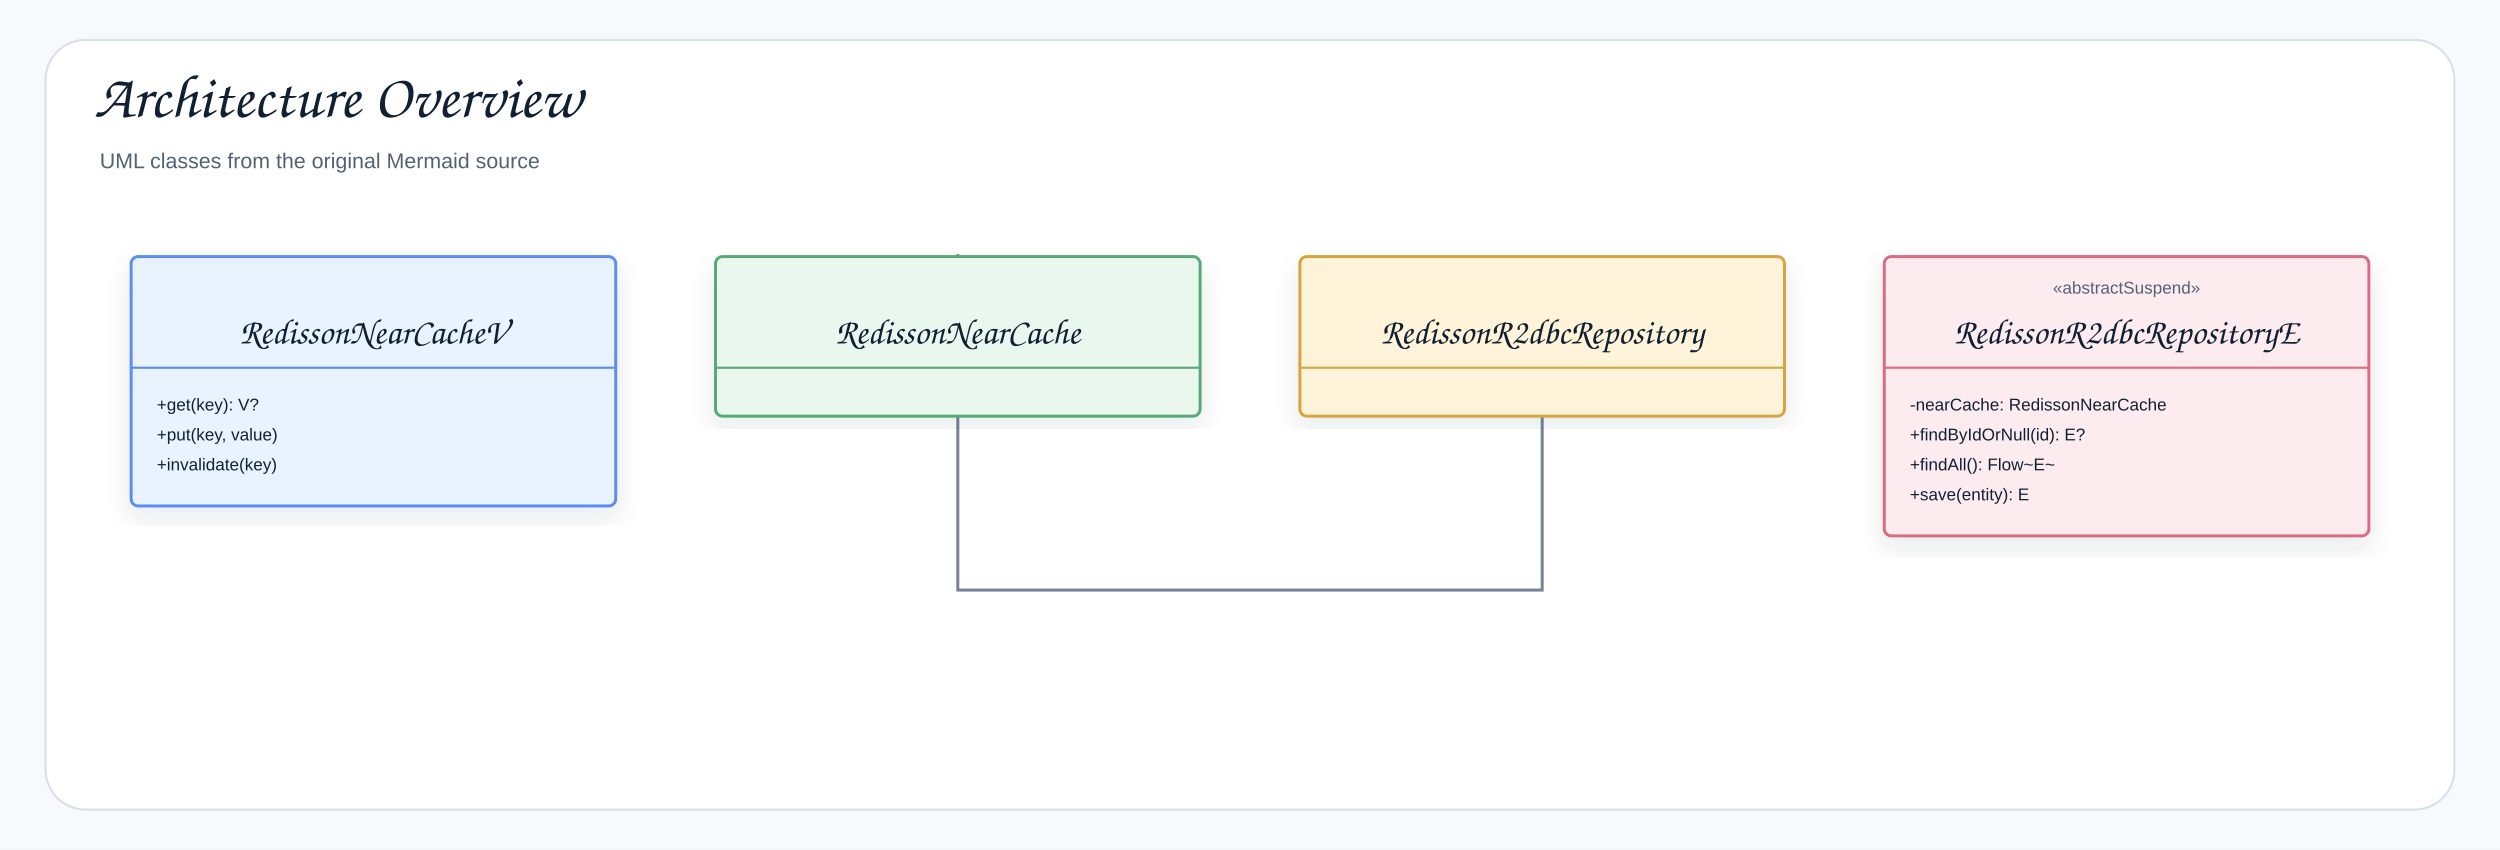
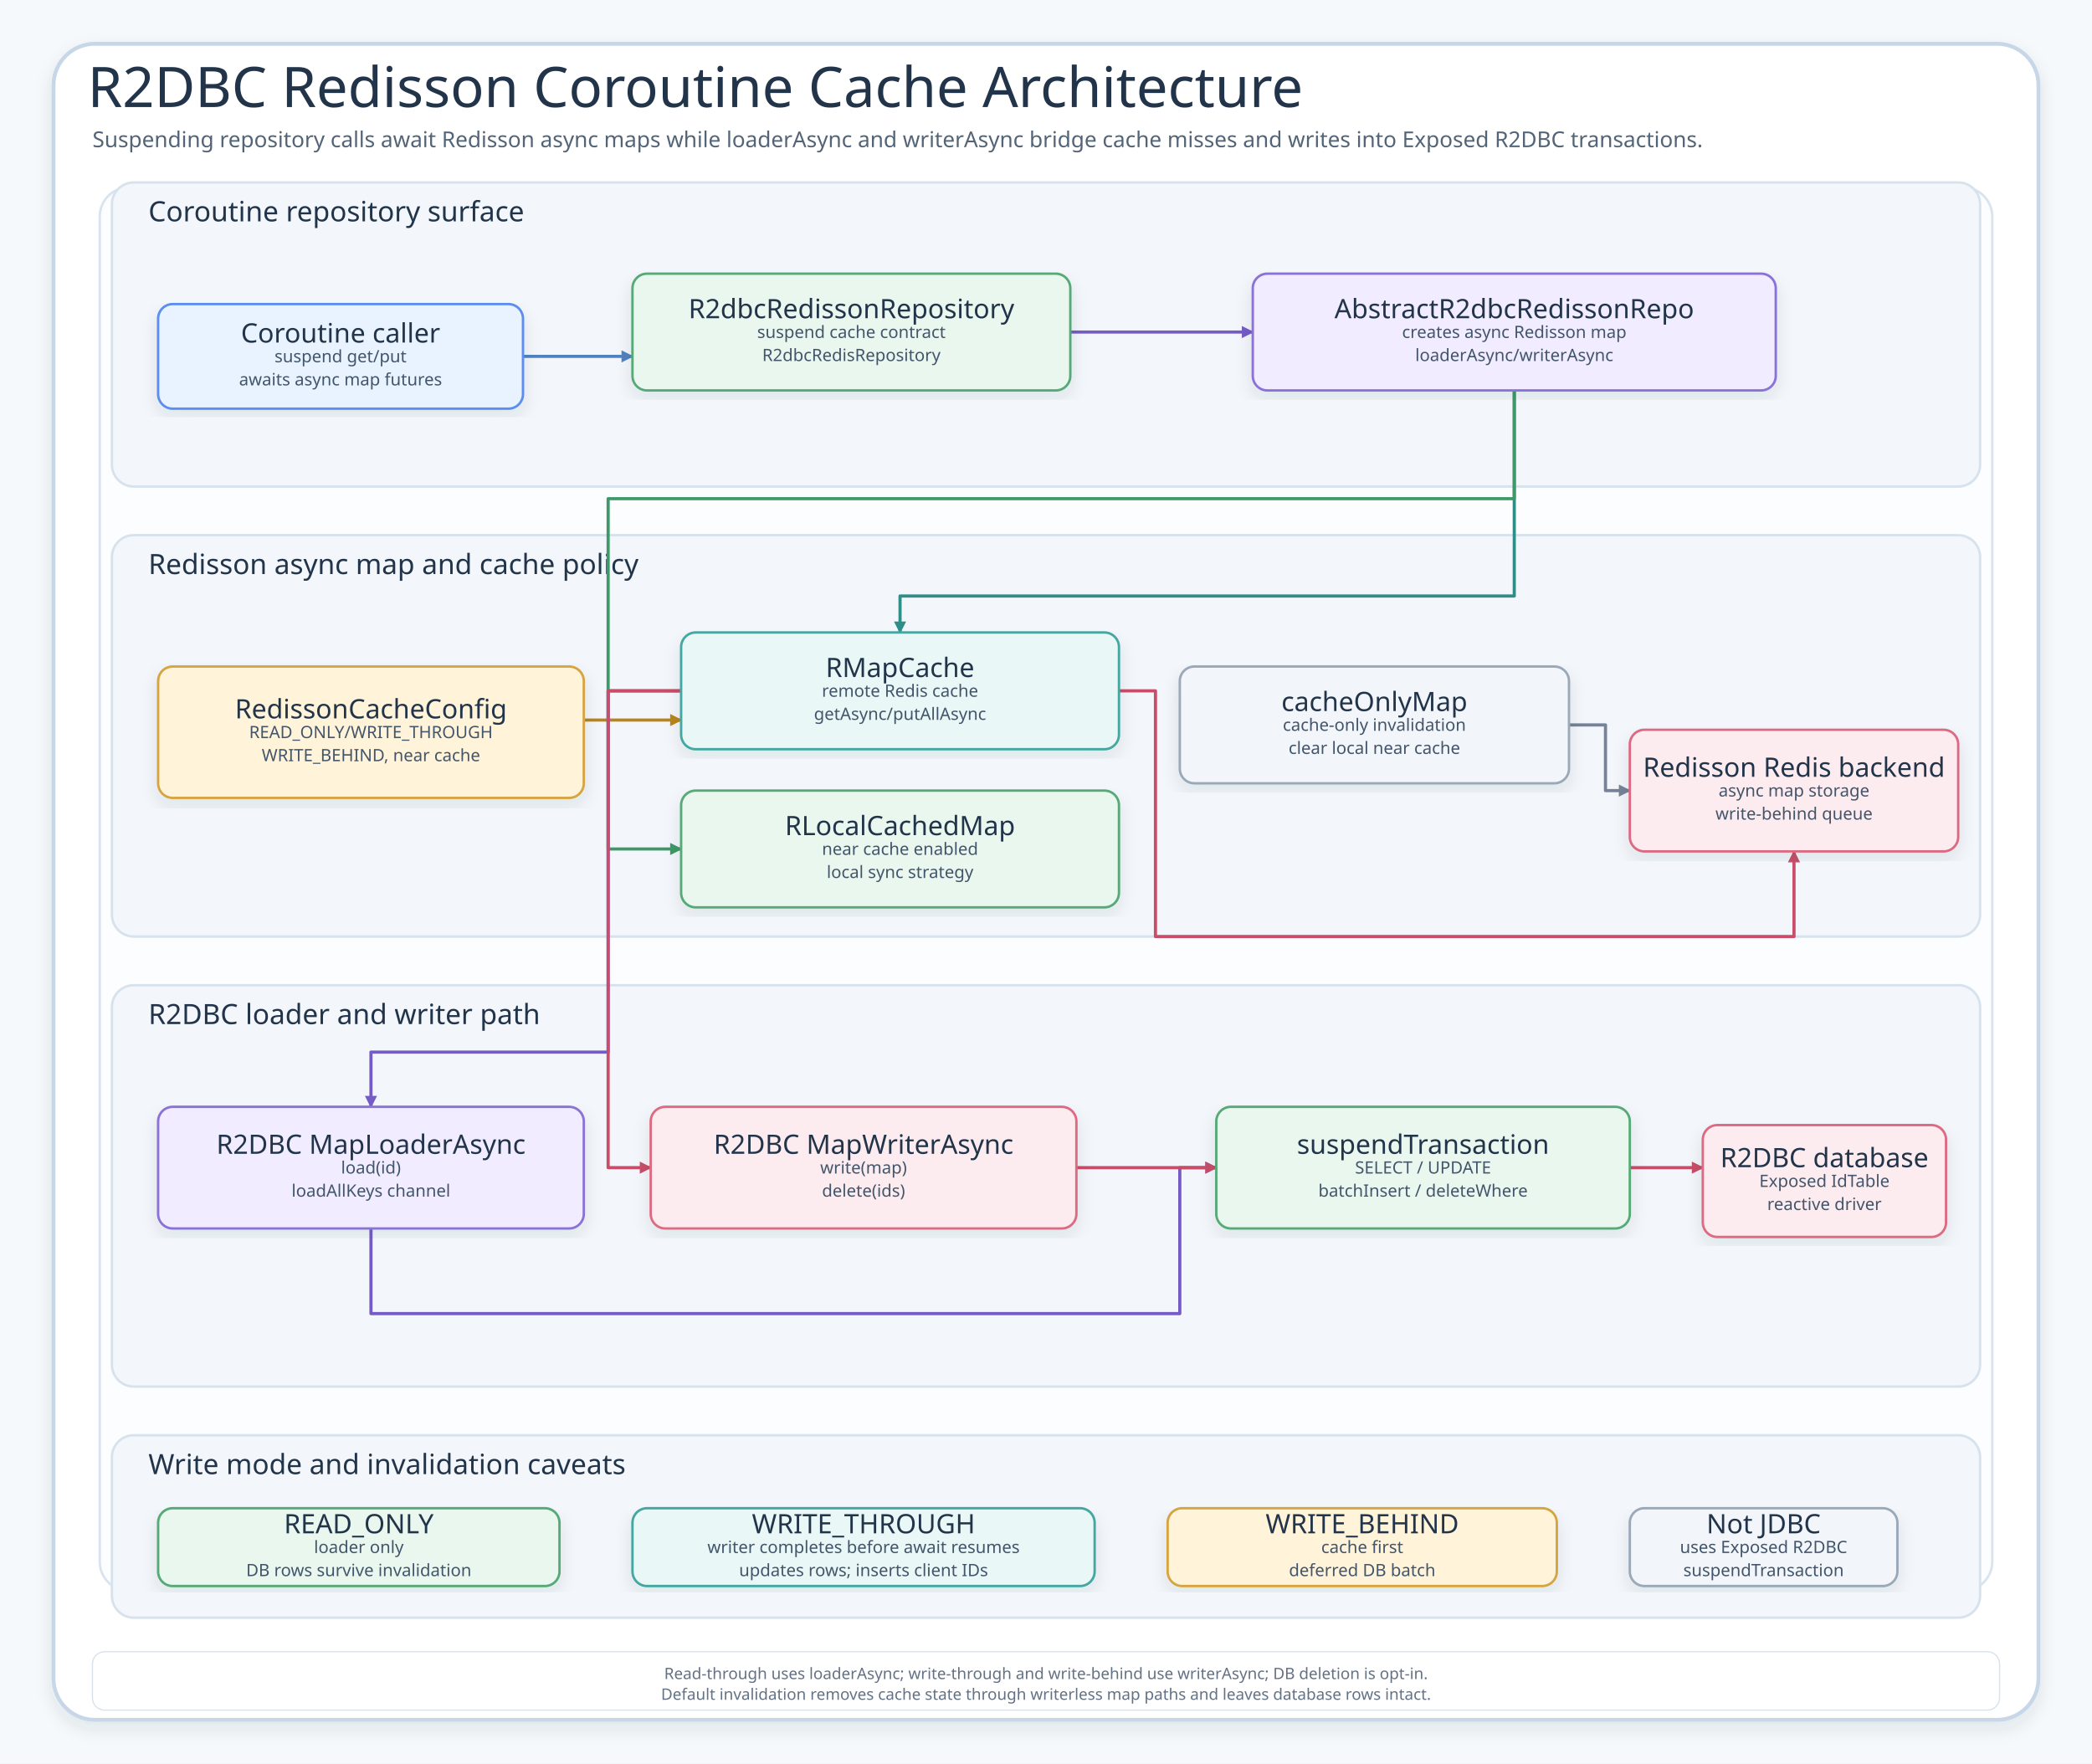
- <svg xmlns="http://www.w3.org/2000/svg" width="1754" height="596" viewBox="0 0 1754 596" role="img" aria-label="Architecture Overview">
+ <svg xmlns="http://www.w3.org/2000/svg" width="1720" height="1450" viewBox="0 0 1720 1450" role="img" aria-labelledby="title desc">
  <defs>
    <filter id="shadow" x="-8%" y="-8%" width="116%" height="116%">
-       <feDropShadow dx="0" dy="8" stdDeviation="9" flood-color="#1f2937" flood-opacity="0.10" />
+       <feDropShadow dx="0" dy="6" stdDeviation="7" flood-color="#203040" flood-opacity="0.10" />
    </filter>
-     <marker id="openArrow" markerWidth="10" markerHeight="8" refX="8.5" refY="4" orient="auto" markerUnits="strokeWidth">
-       <path d="M 1 1 L 8.5 4 L 1 7" fill="none" stroke="#758297" stroke-width="1.7" stroke-linecap="round" stroke-linejoin="round" />
+     <marker id="arrow" viewBox="0 0 10 10" markerWidth="10" markerHeight="10" refX="9" refY="5" orient="auto" markerUnits="userSpaceOnUse">
+       <path d="M 0 0 L 10 5 L 0 10 Z" fill="context-stroke" />
    </marker>
-     <marker id="inherit" markerWidth="11" markerHeight="10" refX="9.5" refY="5" orient="auto" markerUnits="strokeWidth">
-       <path d="M 0.5 1 L 9.5 5 L 0.5 9 Z" fill="#ffffff" stroke="#758297" stroke-width="1.7" />
+     <marker id="generalizationArrow" viewBox="0 0 10 10" markerWidth="10" markerHeight="10" refX="9" refY="5" orient="auto" markerUnits="userSpaceOnUse">
+       <path d="M 0 0 L 10 5 L 0 10 Z" fill="#FFFFFF" stroke="context-stroke" stroke-width="1.4" stroke-dasharray="none" />
    </marker>
    <style>
-     .canvas{fill:#f7f9fc}.frame{fill:#fff;stroke:#d8e0ea;stroke-width:1.5}
-     .title{font-family:"Architects Daughter","Comic Sans MS","Comic Sans",cursive;font-size:43px;font-weight:400;fill:#102033}
-     .subtitle{font-family:"Comic Sans MS","Comic Sans","Comic Neue",Arial,sans-serif;font-size:15px;font-weight:400;fill:#536273}
-     .label{font-family:"Architects Daughter","Comic Sans MS","Comic Sans",cursive;font-size:25px;font-weight:400;fill:#102033}
-     .smallLabel{font-family:"Architects Daughter","Comic Sans MS","Comic Sans",cursive;font-size:21px;font-weight:400;fill:#102033}
-     .mono{font-family:"Comic Sans MS","Comic Sans","Comic Neue",Arial,sans-serif;font-size:12px;font-weight:400;fill:#102033}
-     .small{font-family:"Comic Sans MS","Comic Sans","Comic Neue",Arial,sans-serif;font-size:12px;font-weight:400;fill:#536273}
-     .strong{font-family:"Comic Sans MS","Comic Sans","Comic Neue",Arial,sans-serif;font-size:13px;font-weight:400;fill:#102033}
-     .card{stroke-width:2.1;filter:url(#shadow)}.compartment{stroke-width:1.5;fill:none}
-     .line{stroke:#758297;stroke-width:2.1;fill:none;marker-end:url(#openArrow)}
-     .plainLine{stroke:#758297;stroke-width:2.1;fill:none}
-     .dashed{stroke:#758297;stroke-width:2.1;stroke-dasharray:7 6;fill:none;marker-end:url(#openArrow)}
-     .inheritLine{stroke:#758297;stroke-width:2.2;fill:none;marker-end:url(#inherit)}
-     .implLine{stroke:#758297;stroke-width:2.2;stroke-dasharray:8 7;fill:none;marker-end:url(#inherit)}
-   </style>
+       .canvas{fill:#F6F9FC}.decor{fill:#FFFFFF;stroke:#C7D7E7;stroke-width:3.2;filter:url(#shadow)}
+       .innerFrame{fill:#FBFDFF;stroke:#D9E4EF;stroke-width:2}
+       .title{font-family:"Architects Daughter";font-size:46px;fill:#22344A;font-weight:400}
+       .subtitle{font-family:"Comic Mono";font-size:18px;fill:#536476;font-weight:400}
+       .group{fill:#F3F7FB;stroke:#D7E2EC;stroke-width:2}.group-title{font-family:"Architects Daughter";font-size:23px;fill:#22344A;font-weight:400}
+       .card-title{font-family:"Architects Daughter";font-size:22px;fill:#22344A;font-weight:400}.detail{font-family:"Comic Mono";font-size:14px;fill:#42556B;font-weight:400}
+       .small{font-family:"Comic Mono";font-size:13px;fill:#627184;font-weight:400}.shape{filter:url(#shadow);stroke-width:2}
+       .connector{fill:none;stroke-width:2.6;marker-end:url(#arrow);stroke-linejoin:round;stroke-linecap:round}.generalization{marker-end:url(#generalizationArrow)}.dashed{stroke-dasharray:7 6}
+       .pill{fill:#FFFFFF;stroke:#D7E2EC;stroke-width:1}
+     </style>
  </defs>
-   <rect class="canvas" width="1754" height="596" />
-   <rect class="frame" x="32" y="28" width="1690" height="540" rx="28" />
-   <text class="title" x="66" y="82">Architecture Overview</text>
-   <text class="subtitle" x="70" y="118">UML classes from the original Mermaid source</text>
-   <path class="line" d="M1082 292 L1082 414 L672 414 L672 180" />
-   <g transform="translate(92,180)">
-     <rect class="card" x="0" y="0" width="340" height="175" rx="5" fill="#E8F3FF" stroke="#5B8DEF" />
-     <line class="compartment" x1="0" y1="78" x2="340" y2="78" stroke="#5B8DEF" />
-     <text class="small" x="170" y="26" text-anchor="middle" />
-     <text class="label" x="170" y="61" text-anchor="middle">RedissonNearCacheV</text>
-     <text class="mono" x="18" y="108">+get(key): V?</text>
-     <text class="mono" x="18" y="129">+put(key, value)</text>
-     <text class="mono" x="18" y="150">+invalidate(key)</text>
+   <rect class="canvas" width="1720" height="1450" />
+   <rect class="decor" x="44" y="36" width="1632" height="1378" rx="34" />
+   <rect class="innerFrame" x="82" y="154" width="1556" height="1154" rx="24" />
+   <text class="title" x="72" y="88">R2DBC Redisson Coroutine Cache Architecture</text>
+   <text class="subtitle" x="76" y="121">Suspending repository calls await Redisson async maps while loaderAsync and writerAsync bridge cache misses and writes into Exposed R2DBC transactions.</text>
+   <g id="group-api">
+     <rect class="group" x="92" y="150" width="1536" height="250" rx="18" />
+     <text class="group-title" x="122" y="174" dominant-baseline="middle">Coroutine repository surface</text>
  </g>
-   <g transform="translate(502,180)">
-     <rect class="card" x="0" y="0" width="340" height="112" rx="5" fill="#EAF7EF" stroke="#58A978" />
-     <line class="compartment" x1="0" y1="78" x2="340" y2="78" stroke="#58A978" />
-     <text class="small" x="170" y="26" text-anchor="middle" />
-     <text class="label" x="170" y="61" text-anchor="middle">RedissonNearCache</text>
+   <g id="group-cache">
+     <rect class="group" x="92" y="440" width="1536" height="330" rx="18" />
+     <text class="group-title" x="122" y="464" dominant-baseline="middle">Redisson async map and cache policy</text>
  </g>
-   <g transform="translate(912,180)">
-     <rect class="card" x="0" y="0" width="340" height="112" rx="5" fill="#FFF3D9" stroke="#D6A441" />
-     <line class="compartment" x1="0" y1="78" x2="340" y2="78" stroke="#D6A441" />
-     <text class="small" x="170" y="26" text-anchor="middle" />
-     <text class="label" x="170" y="61" text-anchor="middle">RedissonR2dbcRepository</text>
+   <g id="group-persistence">
+     <rect class="group" x="92" y="810" width="1536" height="330" rx="18" />
+     <text class="group-title" x="122" y="834" dominant-baseline="middle">R2DBC loader and writer path</text>
  </g>
-   <g transform="translate(1322,180)">
-     <rect class="card" x="0" y="0" width="340" height="196" rx="5" fill="#FDECEF" stroke="#DC6B82" />
-     <line class="compartment" x1="0" y1="78" x2="340" y2="78" stroke="#DC6B82" />
-     <text class="small" x="170" y="26" text-anchor="middle">«abstractSuspend»</text>
-     <text class="label" x="170" y="61" text-anchor="middle">RedissonR2dbcRepositoryE</text>
-     <text class="mono" x="18" y="108">-nearCache: RedissonNearCache</text>
-     <text class="mono" x="18" y="129">+findByIdOrNull(id): E?</text>
-     <text class="mono" x="18" y="150">+findAll(): Flow~E~</text>
-     <text class="mono" x="18" y="171">+save(entity): E</text>
+   <g id="group-modes">
+     <rect class="group" x="92" y="1180" width="1536" height="150" rx="18" />
+     <text class="group-title" x="122" y="1204" dominant-baseline="middle">Write mode and invalidation caveats</text>
+   </g>
+   <path id="route-caller-repo" data-edge="caller-&gt;repo" data-label="suspend API" class="connector" d="M 430 293 L 520 293" stroke="#4F83BF" />
+   <path id="route-repo-base" data-edge="repo-&gt;base" data-label="implemented by" class="connector" d="M 880 273 L 1030 273" stroke="#755BC6" />
+   <path id="route-base-remote-map" data-edge="base-&gt;remote-map" data-label="creates when remote" class="connector" d="M 1245 321 L 1245 490 L 740 490 L 740 520" stroke="#2E8F89" />
+   <path id="route-base-near-map" data-edge="base-&gt;near-map" data-label="creates when near cache" class="connector" d="M 1245 321 L 1245 410 L 500 410 L 500 698 L 560 698" stroke="#3E9868" />
+   <path id="route-config-remote-map" data-edge="config-&gt;remote-map" data-label="cache mode" class="connector" d="M 480 592 L 560 592" stroke="#B9851B" />
+   <path id="route-remote-map-redisson" data-edge="remote-map-&gt;redisson" data-label="async map ops" class="connector" d="M 920 568 L 950 568 L 950 770 L 1475 770 L 1475 700" stroke="#C94D68" />
+   <path id="route-cache-only-redisson" data-edge="cache-only-&gt;redisson" data-label="evict without writer" class="connector" d="M 1290 596 L 1320 596 L 1320 650 L 1340 650" stroke="#758297" />
+   <path id="route-remote-map-loader" data-edge="remote-map-&gt;loader" data-label="miss invokes loaderAsync" class="connector" d="M 560 568 L 500 568 L 500 865 L 305 865 L 305 910" stroke="#755BC6" />
+   <path id="route-remote-map-writer" data-edge="remote-map-&gt;writer" data-label="write invokes writerAsync" class="connector" d="M 560 568 L 500 568 L 500 960 L 535 960" stroke="#C94D68" />
+   <path id="route-loader-tx" data-edge="loader-&gt;tx" data-label="SELECT inside suspend tx" class="connector" d="M 305 1010 L 305 1080 L 970 1080 L 970 960 L 1000 960" stroke="#755BC6" />
+   <path id="route-writer-tx" data-edge="writer-&gt;tx" data-label="write/delete inside suspend tx" class="connector" d="M 885 960 L 1000 960" stroke="#C94D68" />
+   <path id="route-tx-database" data-edge="tx-&gt;database" data-label="R2DBC statements" class="connector" d="M 1340 960 L 1400 960" stroke="#C94D68" />
+   <g id="node-caller" data-node="caller" transform="translate(130,250)">
+     <rect class="shape" x="0" y="0" width="300" height="86" rx="12" fill="#E8F3FF" stroke="#5B8DEF" />
+     <text class="card-title" x="150" y="24" text-anchor="middle" dominant-baseline="middle">Coroutine caller</text>
+     <text class="detail" x="150" y="43" text-anchor="middle" dominant-baseline="middle">suspend get/put</text>
+     <text class="detail" x="150" y="62" text-anchor="middle" dominant-baseline="middle">awaits async map futures</text>
+   </g>
+   <g id="node-repo" data-node="repo" transform="translate(520,225)">
+     <rect class="shape" x="0" y="0" width="360" height="96" rx="12" fill="#EAF7EF" stroke="#58A978" />
+     <text class="card-title" x="180" y="29" text-anchor="middle" dominant-baseline="middle">R2dbcRedissonRepository</text>
+     <text class="detail" x="180" y="48" text-anchor="middle" dominant-baseline="middle">suspend cache contract</text>
+     <text class="detail" x="180" y="67" text-anchor="middle" dominant-baseline="middle">R2dbcRedisRepository</text>
+   </g>
+   <g id="node-base" data-node="base" transform="translate(1030,225)">
+     <rect class="shape" x="0" y="0" width="430" height="96" rx="12" fill="#F1ECFF" stroke="#8A72D6" />
+     <text class="card-title" x="215" y="29" text-anchor="middle" dominant-baseline="middle">AbstractR2dbcRedissonRepo</text>
+     <text class="detail" x="215" y="48" text-anchor="middle" dominant-baseline="middle">creates async Redisson map</text>
+     <text class="detail" x="215" y="67" text-anchor="middle" dominant-baseline="middle">loaderAsync/writerAsync</text>
+   </g>
+   <g id="node-config" data-node="config" transform="translate(130,548)">
+     <rect class="shape" x="0" y="0" width="350" height="108" rx="12" fill="#FFF3D9" stroke="#D6A441" />
+     <text class="card-title" x="175" y="35" text-anchor="middle" dominant-baseline="middle">RedissonCacheConfig</text>
+     <text class="detail" x="175" y="54" text-anchor="middle" dominant-baseline="middle">READ_ONLY/WRITE_THROUGH</text>
+     <text class="detail" x="175" y="73" text-anchor="middle" dominant-baseline="middle">WRITE_BEHIND, near cache</text>
+   </g>
+   <g id="node-remote-map" data-node="remote-map" transform="translate(560,520)">
+     <rect class="shape" x="0" y="0" width="360" height="96" rx="12" fill="#E9F7F6" stroke="#45A7A1" />
+     <text class="card-title" x="180" y="29" text-anchor="middle" dominant-baseline="middle">RMapCache</text>
+     <text class="detail" x="180" y="48" text-anchor="middle" dominant-baseline="middle">remote Redis cache</text>
+     <text class="detail" x="180" y="67" text-anchor="middle" dominant-baseline="middle">getAsync/putAllAsync</text>
+   </g>
+   <g id="node-near-map" data-node="near-map" transform="translate(560,650)">
+     <rect class="shape" x="0" y="0" width="360" height="96" rx="12" fill="#EAF7EF" stroke="#58A978" />
+     <text class="card-title" x="180" y="29" text-anchor="middle" dominant-baseline="middle">RLocalCachedMap</text>
+     <text class="detail" x="180" y="48" text-anchor="middle" dominant-baseline="middle">near cache enabled</text>
+     <text class="detail" x="180" y="67" text-anchor="middle" dominant-baseline="middle">local sync strategy</text>
+   </g>
+   <g id="node-cache-only" data-node="cache-only" transform="translate(970,548)">
+     <rect class="shape" x="0" y="0" width="320" height="96" rx="12" fill="#F2F5F9" stroke="#9AA8B8" />
+     <text class="card-title" x="160" y="29" text-anchor="middle" dominant-baseline="middle">cacheOnlyMap</text>
+     <text class="detail" x="160" y="48" text-anchor="middle" dominant-baseline="middle">cache-only invalidation</text>
+     <text class="detail" x="160" y="67" text-anchor="middle" dominant-baseline="middle">clear local near cache</text>
+   </g>
+   <g id="node-redisson" data-node="redisson" transform="translate(1340,600)">
+     <rect class="shape" x="0" y="0" width="270" height="100" rx="12" fill="#FDECEF" stroke="#DC6B82" />
+     <text class="card-title" x="135" y="31" text-anchor="middle" dominant-baseline="middle">Redisson Redis backend</text>
+     <text class="detail" x="135" y="50" text-anchor="middle" dominant-baseline="middle">async map storage</text>
+     <text class="detail" x="135" y="69" text-anchor="middle" dominant-baseline="middle">write-behind queue</text>
+   </g>
+   <g id="node-loader" data-node="loader" transform="translate(130,910)">
+     <rect class="shape" x="0" y="0" width="350" height="100" rx="12" fill="#F1ECFF" stroke="#8A72D6" />
+     <text class="card-title" x="175" y="31" text-anchor="middle" dominant-baseline="middle">R2DBC MapLoaderAsync</text>
+     <text class="detail" x="175" y="50" text-anchor="middle" dominant-baseline="middle">load(id)</text>
+     <text class="detail" x="175" y="69" text-anchor="middle" dominant-baseline="middle">loadAllKeys channel</text>
+   </g>
+   <g id="node-writer" data-node="writer" transform="translate(535,910)">
+     <rect class="shape" x="0" y="0" width="350" height="100" rx="12" fill="#FDECEF" stroke="#DC6B82" />
+     <text class="card-title" x="175" y="31" text-anchor="middle" dominant-baseline="middle">R2DBC MapWriterAsync</text>
+     <text class="detail" x="175" y="50" text-anchor="middle" dominant-baseline="middle">write(map)</text>
+     <text class="detail" x="175" y="69" text-anchor="middle" dominant-baseline="middle">delete(ids)</text>
+   </g>
+   <g id="node-tx" data-node="tx" transform="translate(1000,910)">
+     <rect class="shape" x="0" y="0" width="340" height="100" rx="12" fill="#EAF7EF" stroke="#58A978" />
+     <text class="card-title" x="170" y="31" text-anchor="middle" dominant-baseline="middle">suspendTransaction</text>
+     <text class="detail" x="170" y="50" text-anchor="middle" dominant-baseline="middle">SELECT / UPDATE</text>
+     <text class="detail" x="170" y="69" text-anchor="middle" dominant-baseline="middle">batchInsert / deleteWhere</text>
+   </g>
+   <g id="node-database" data-node="database" transform="translate(1400,925)">
+     <rect class="shape" x="0" y="0" width="200" height="92" rx="12" fill="#FDECEF" stroke="#DC6B82" />
+     <text class="card-title" x="100" y="27" text-anchor="middle" dominant-baseline="middle">R2DBC database</text>
+     <text class="detail" x="100" y="46" text-anchor="middle" dominant-baseline="middle">Exposed IdTable</text>
+     <text class="detail" x="100" y="65" text-anchor="middle" dominant-baseline="middle">reactive driver</text>
+   </g>
+   <g id="node-read-only" data-node="read-only" transform="translate(130,1240)">
+     <rect class="shape" x="0" y="0" width="330" height="64" rx="12" fill="#EAF7EF" stroke="#58A978" />
+     <text class="card-title" x="165" y="13" text-anchor="middle" dominant-baseline="middle">READ_ONLY</text>
+     <text class="detail" x="165" y="32" text-anchor="middle" dominant-baseline="middle">loader only</text>
+     <text class="detail" x="165" y="51" text-anchor="middle" dominant-baseline="middle">DB rows survive invalidation</text>
+   </g>
+   <g id="node-write-through" data-node="write-through" transform="translate(520,1240)">
+     <rect class="shape" x="0" y="0" width="380" height="64" rx="12" fill="#E9F7F6" stroke="#45A7A1" />
+     <text class="card-title" x="190" y="13" text-anchor="middle" dominant-baseline="middle">WRITE_THROUGH</text>
+     <text class="detail" x="190" y="32" text-anchor="middle" dominant-baseline="middle">writer completes before await resumes</text>
+     <text class="detail" x="190" y="51" text-anchor="middle" dominant-baseline="middle">updates rows; inserts client IDs</text>
+   </g>
+   <g id="node-write-behind" data-node="write-behind" transform="translate(960,1240)">
+     <rect class="shape" x="0" y="0" width="320" height="64" rx="12" fill="#FFF3D9" stroke="#D6A441" />
+     <text class="card-title" x="160" y="13" text-anchor="middle" dominant-baseline="middle">WRITE_BEHIND</text>
+     <text class="detail" x="160" y="32" text-anchor="middle" dominant-baseline="middle">cache first</text>
+     <text class="detail" x="160" y="51" text-anchor="middle" dominant-baseline="middle">deferred DB batch</text>
+   </g>
+   <g id="node-not-jdbc" data-node="not-jdbc" transform="translate(1340,1240)">
+     <rect class="shape" x="0" y="0" width="220" height="64" rx="12" fill="#F2F5F9" stroke="#9AA8B8" />
+     <text class="card-title" x="110" y="13" text-anchor="middle" dominant-baseline="middle">Not JDBC</text>
+     <text class="detail" x="110" y="32" text-anchor="middle" dominant-baseline="middle">uses Exposed R2DBC</text>
+     <text class="detail" x="110" y="51" text-anchor="middle" dominant-baseline="middle">suspendTransaction</text>
+   </g>
+   <g transform="translate(76,1358)">
+     <rect class="pill" x="0" y="0" width="1568" height="48" rx="10" />
+     <text class="small" x="784" y="18" text-anchor="middle" dominant-baseline="middle">Read-through uses loaderAsync; write-through and write-behind use writerAsync; DB deletion is opt-in.</text>
+     <text class="small" x="784" y="35" text-anchor="middle" dominant-baseline="middle">Default invalidation removes cache state through writerless map paths and leaves database rows intact.</text>
  </g>
</svg>
